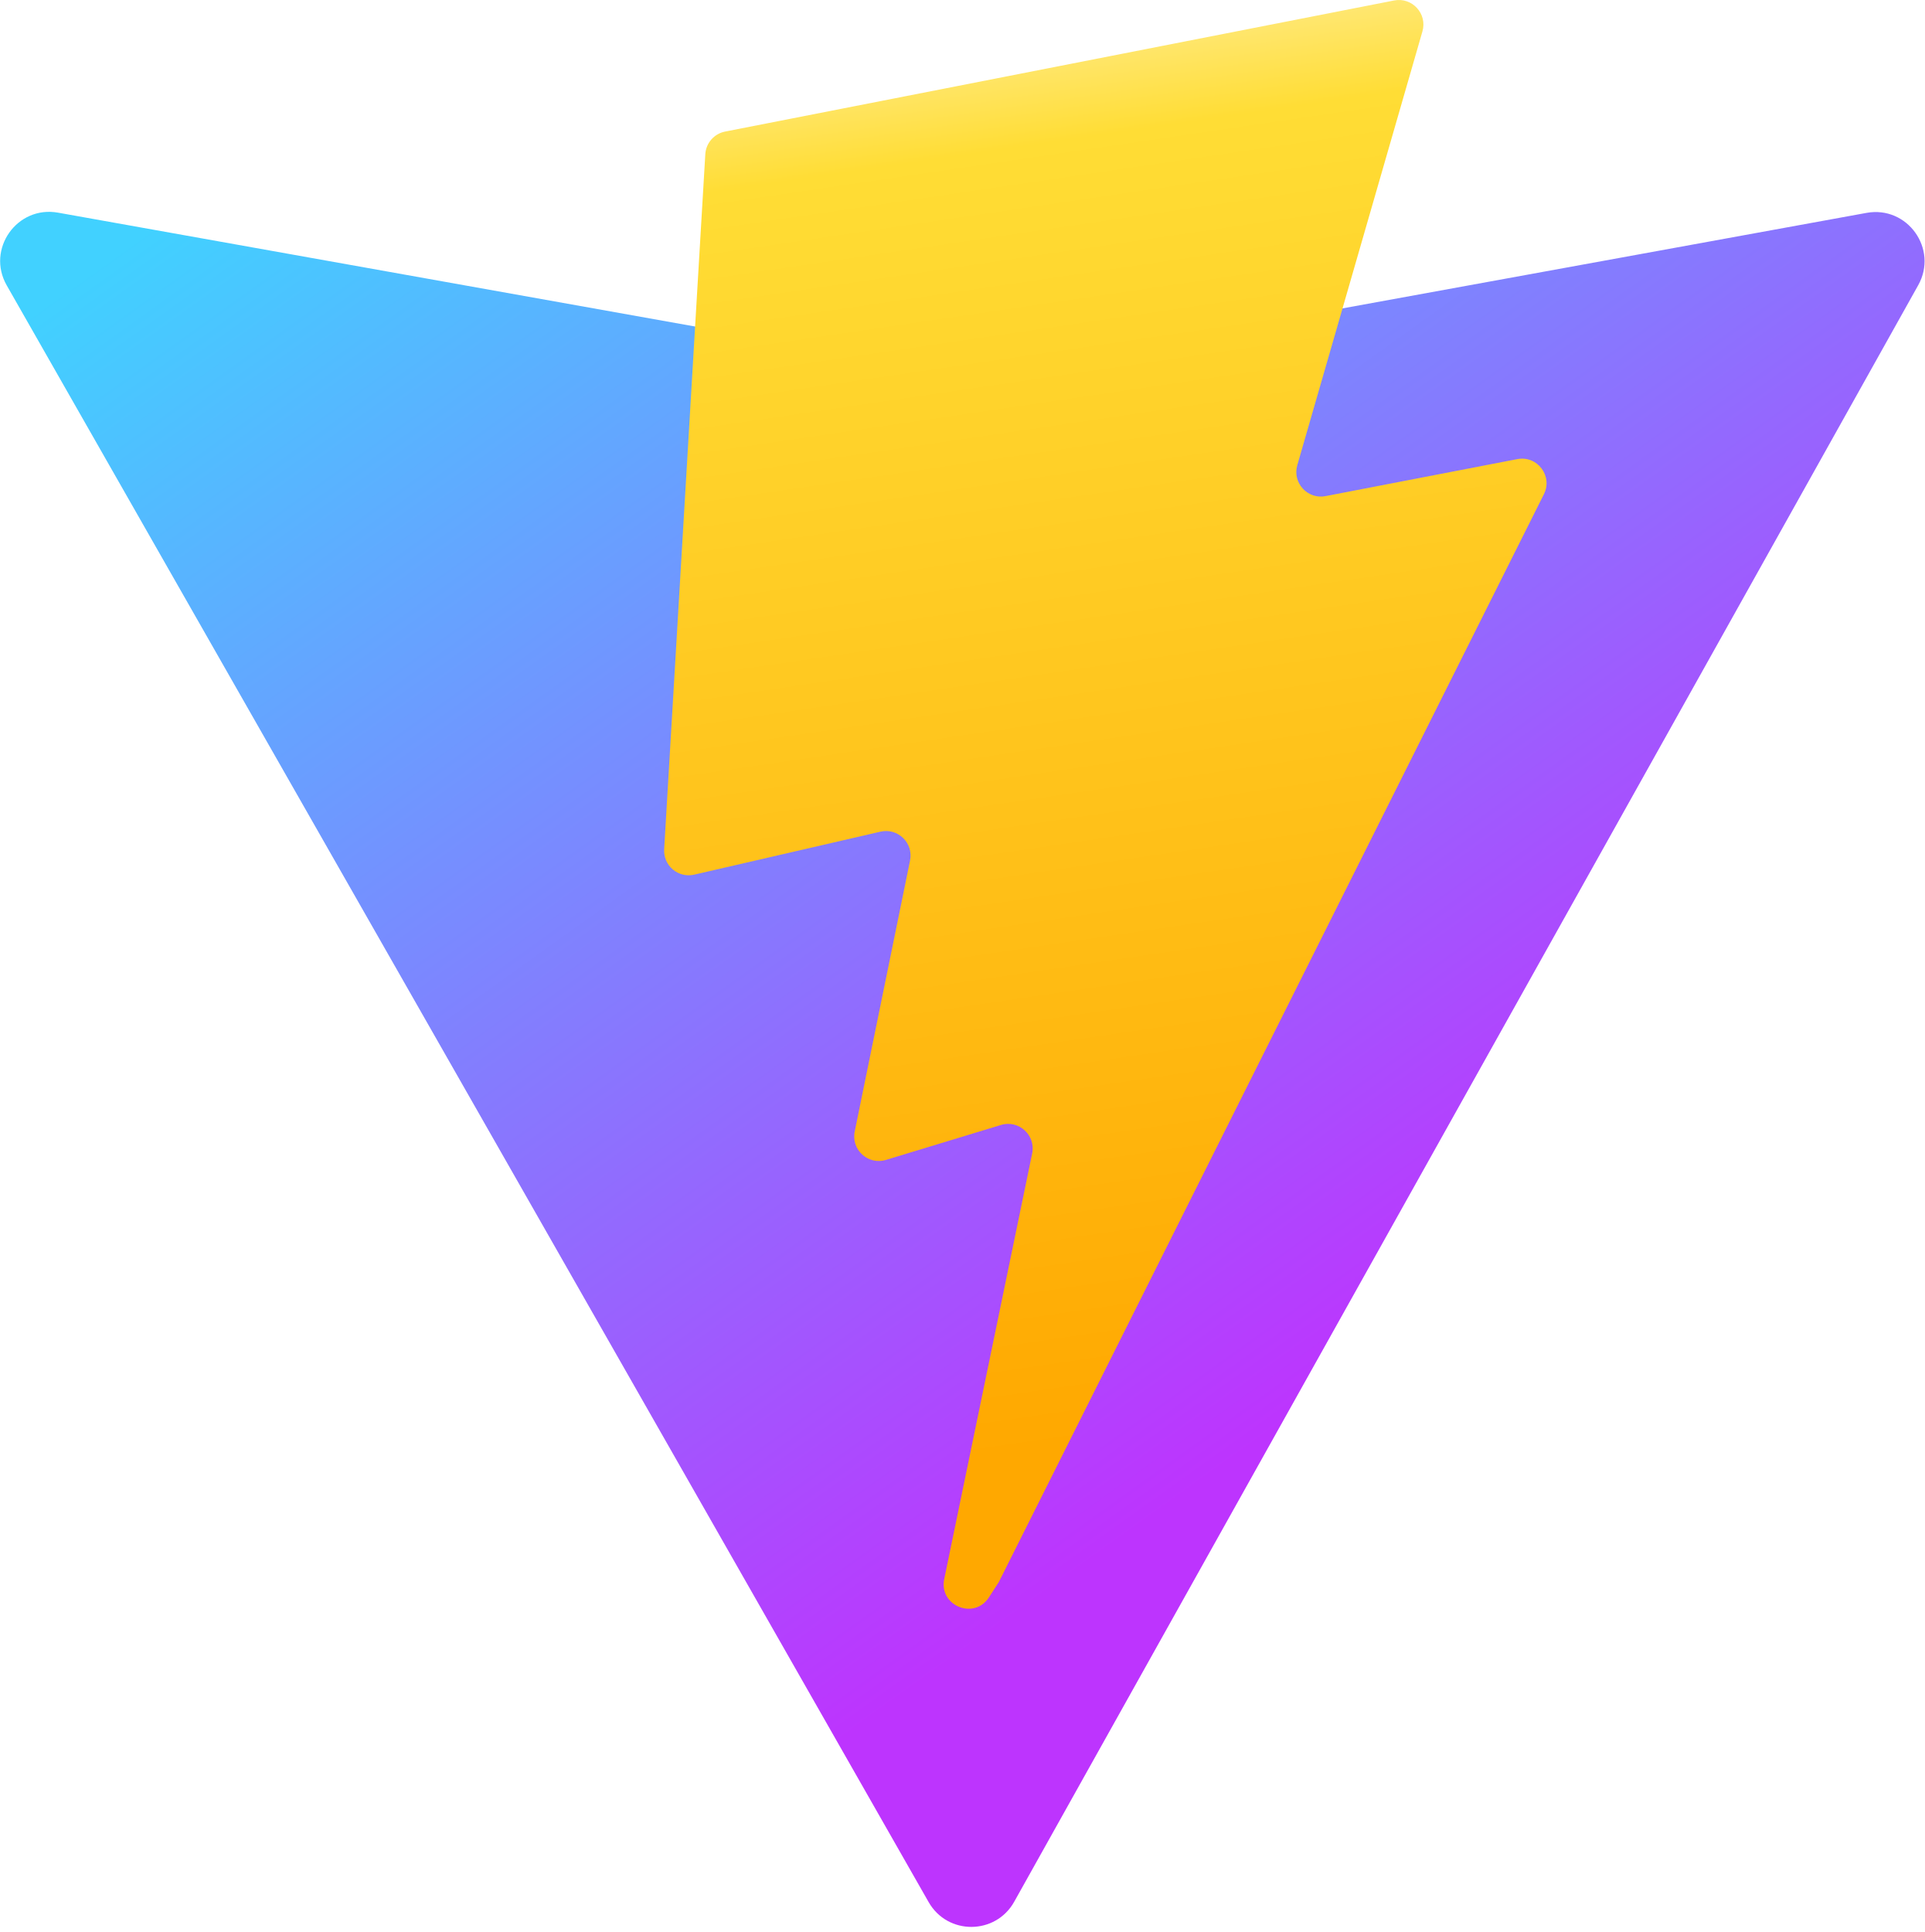
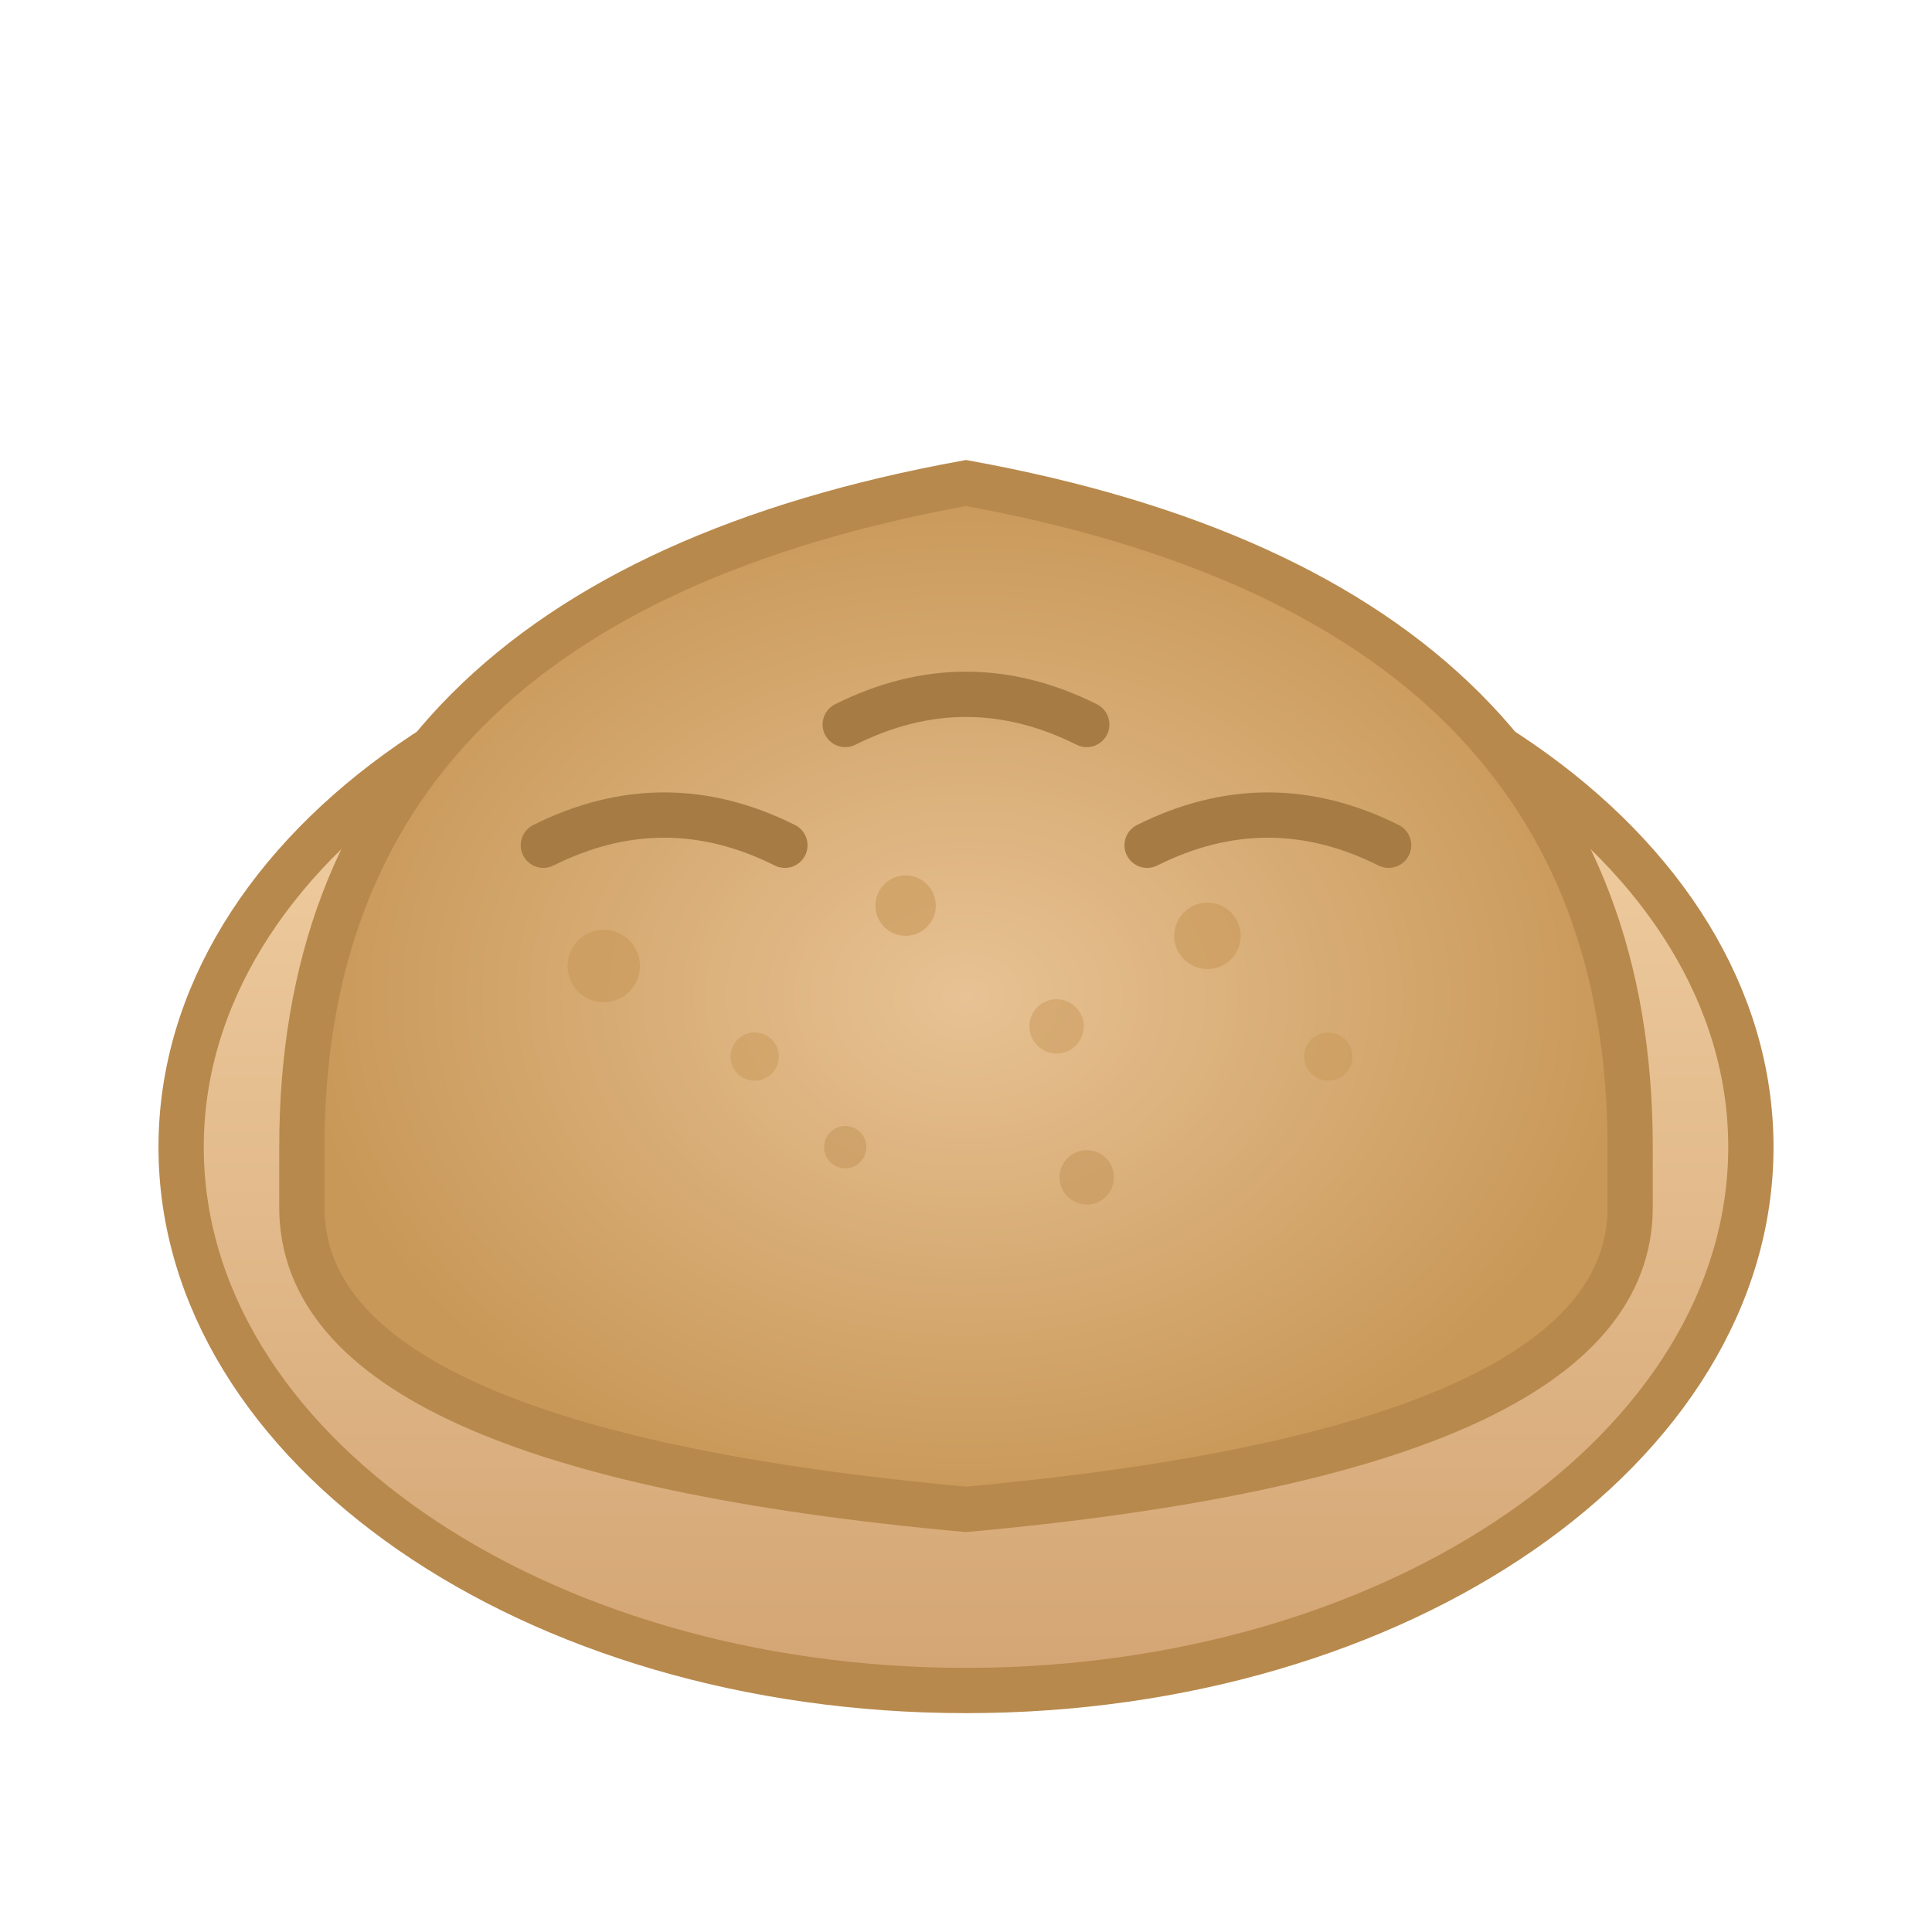
- <svg xmlns="http://www.w3.org/2000/svg" aria-hidden="true" role="img" class="iconify iconify--logos" width="31.88" height="32" preserveAspectRatio="xMidYMid meet" viewBox="0 0 256 257">
+ <svg xmlns="http://www.w3.org/2000/svg" viewBox="0 0 64 64" width="64" height="64">
  <defs>
-     <linearGradient id="IconifyId1813088fe1fbc01fb466" x1="-.828%" x2="57.636%" y1="7.652%" y2="78.411%">
-       <stop offset="0%" stop-color="#41D1FF" />
-       <stop offset="100%" stop-color="#BD34FE" />
+     <linearGradient id="breadGradient" x1="0%" y1="0%" x2="0%" y2="100%">
+       <stop offset="0%" style="stop-color:#f4d4a8;stop-opacity:1" />
+       <stop offset="100%" style="stop-color:#d4a574;stop-opacity:1" />
    </linearGradient>
-     <linearGradient id="IconifyId1813088fe1fbc01fb467" x1="43.376%" x2="50.316%" y1="2.242%" y2="89.03%">
-       <stop offset="0%" stop-color="#FFEA83" />
-       <stop offset="8.333%" stop-color="#FFDD35" />
-       <stop offset="100%" stop-color="#FFA800" />
-     </linearGradient>
+     <radialGradient id="crustGradient" cx="50%" cy="50%" r="50%">
+       <stop offset="0%" style="stop-color:#e8c294;stop-opacity:1" />
+       <stop offset="100%" style="stop-color:#c89858;stop-opacity:1" />
+     </radialGradient>
  </defs>
-   <path fill="url(#IconifyId1813088fe1fbc01fb466)" d="M255.153 37.938L134.897 252.976c-2.483 4.44-8.862 4.466-11.382.048L.875 37.958c-2.746-4.814 1.371-10.646 6.827-9.67l120.385 21.517a6.537 6.537 0 0 0 2.322-.004l117.867-21.483c5.438-.991 9.574 4.796 6.877 9.62Z" />
-   <path fill="url(#IconifyId1813088fe1fbc01fb467)" d="M185.432.063L96.44 17.501a3.268 3.268 0 0 0-2.634 3.014l-5.474 92.456a3.268 3.268 0 0 0 3.997 3.378l24.777-5.718c2.318-.535 4.413 1.507 3.936 3.838l-7.361 36.047c-.495 2.426 1.782 4.5 4.151 3.78l15.304-4.649c2.372-.72 4.652 1.36 4.15 3.788l-11.698 56.621c-.732 3.542 3.979 5.473 5.943 2.437l1.313-2.028l72.516-144.72c1.215-2.423-.88-5.186-3.54-4.672l-25.505 4.922c-2.396.462-4.435-1.77-3.759-4.114l16.646-57.705c.677-2.35-1.37-4.583-3.769-4.113Z" />
+   <ellipse cx="32" cy="38" rx="26" ry="18" fill="url(#breadGradient)" stroke="#b8894c" stroke-width="1.5" />
+   <path d="M 10 38 Q 10 20, 32 16 Q 54 20, 54 38 L 54 40 Q 54 48, 32 50 Q 10 48, 10 40 Z" fill="url(#crustGradient)" stroke="#b8894c" stroke-width="1.5" />
+   <path d="M 18 28 Q 22 26, 26 28" fill="none" stroke="#a67c44" stroke-width="1.5" stroke-linecap="round" />
+   <path d="M 28 24 Q 32 22, 36 24" fill="none" stroke="#a67c44" stroke-width="1.5" stroke-linecap="round" />
+   <path d="M 38 28 Q 42 26, 46 28" fill="none" stroke="#a67c44" stroke-width="1.5" stroke-linecap="round" />
+   <circle cx="20" cy="32" r="1.2" fill="#c89858" opacity="0.6" />
+   <circle cx="25" cy="35" r="0.8" fill="#c89858" opacity="0.5" />
+   <circle cx="30" cy="30" r="1" fill="#c89858" opacity="0.6" />
+   <circle cx="35" cy="34" r="0.9" fill="#c89858" opacity="0.5" />
+   <circle cx="40" cy="31" r="1.1" fill="#c89858" opacity="0.6" />
+   <circle cx="44" cy="35" r="0.8" fill="#c89858" opacity="0.5" />
+   <circle cx="28" cy="38" r="0.7" fill="#b8894c" opacity="0.4" />
+   <circle cx="36" cy="39" r="0.9" fill="#b8894c" opacity="0.4" />
</svg>
